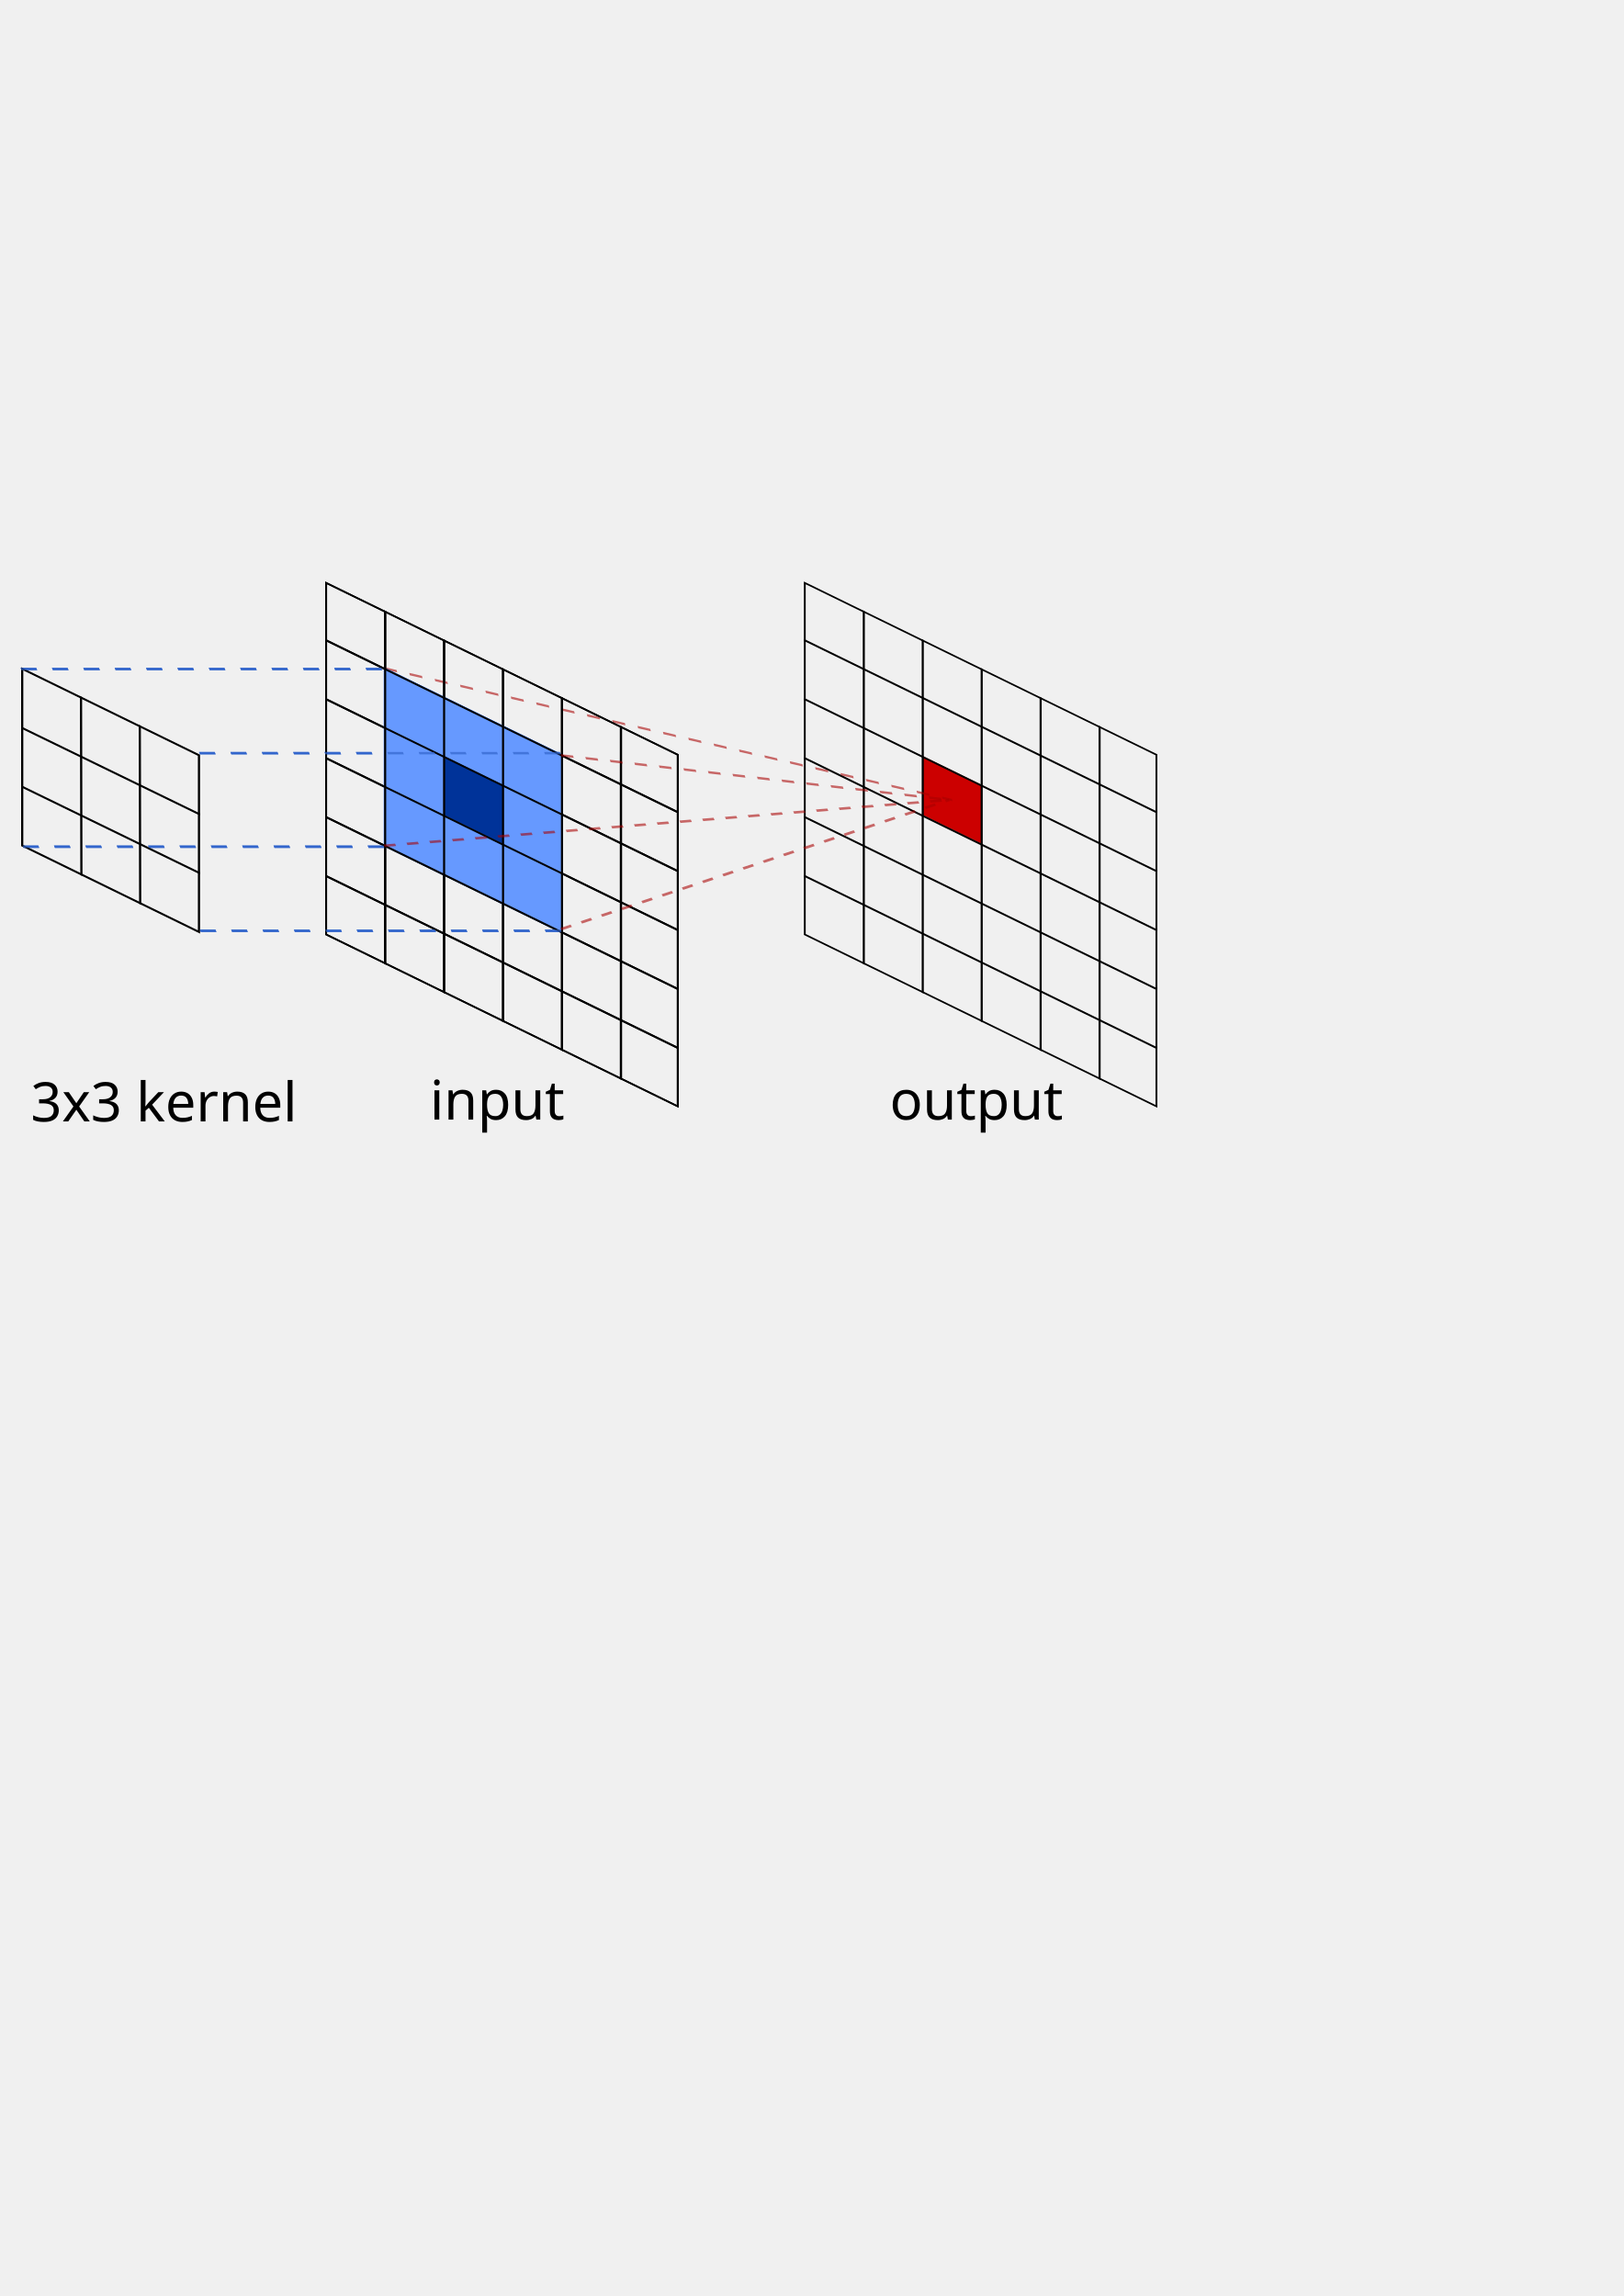
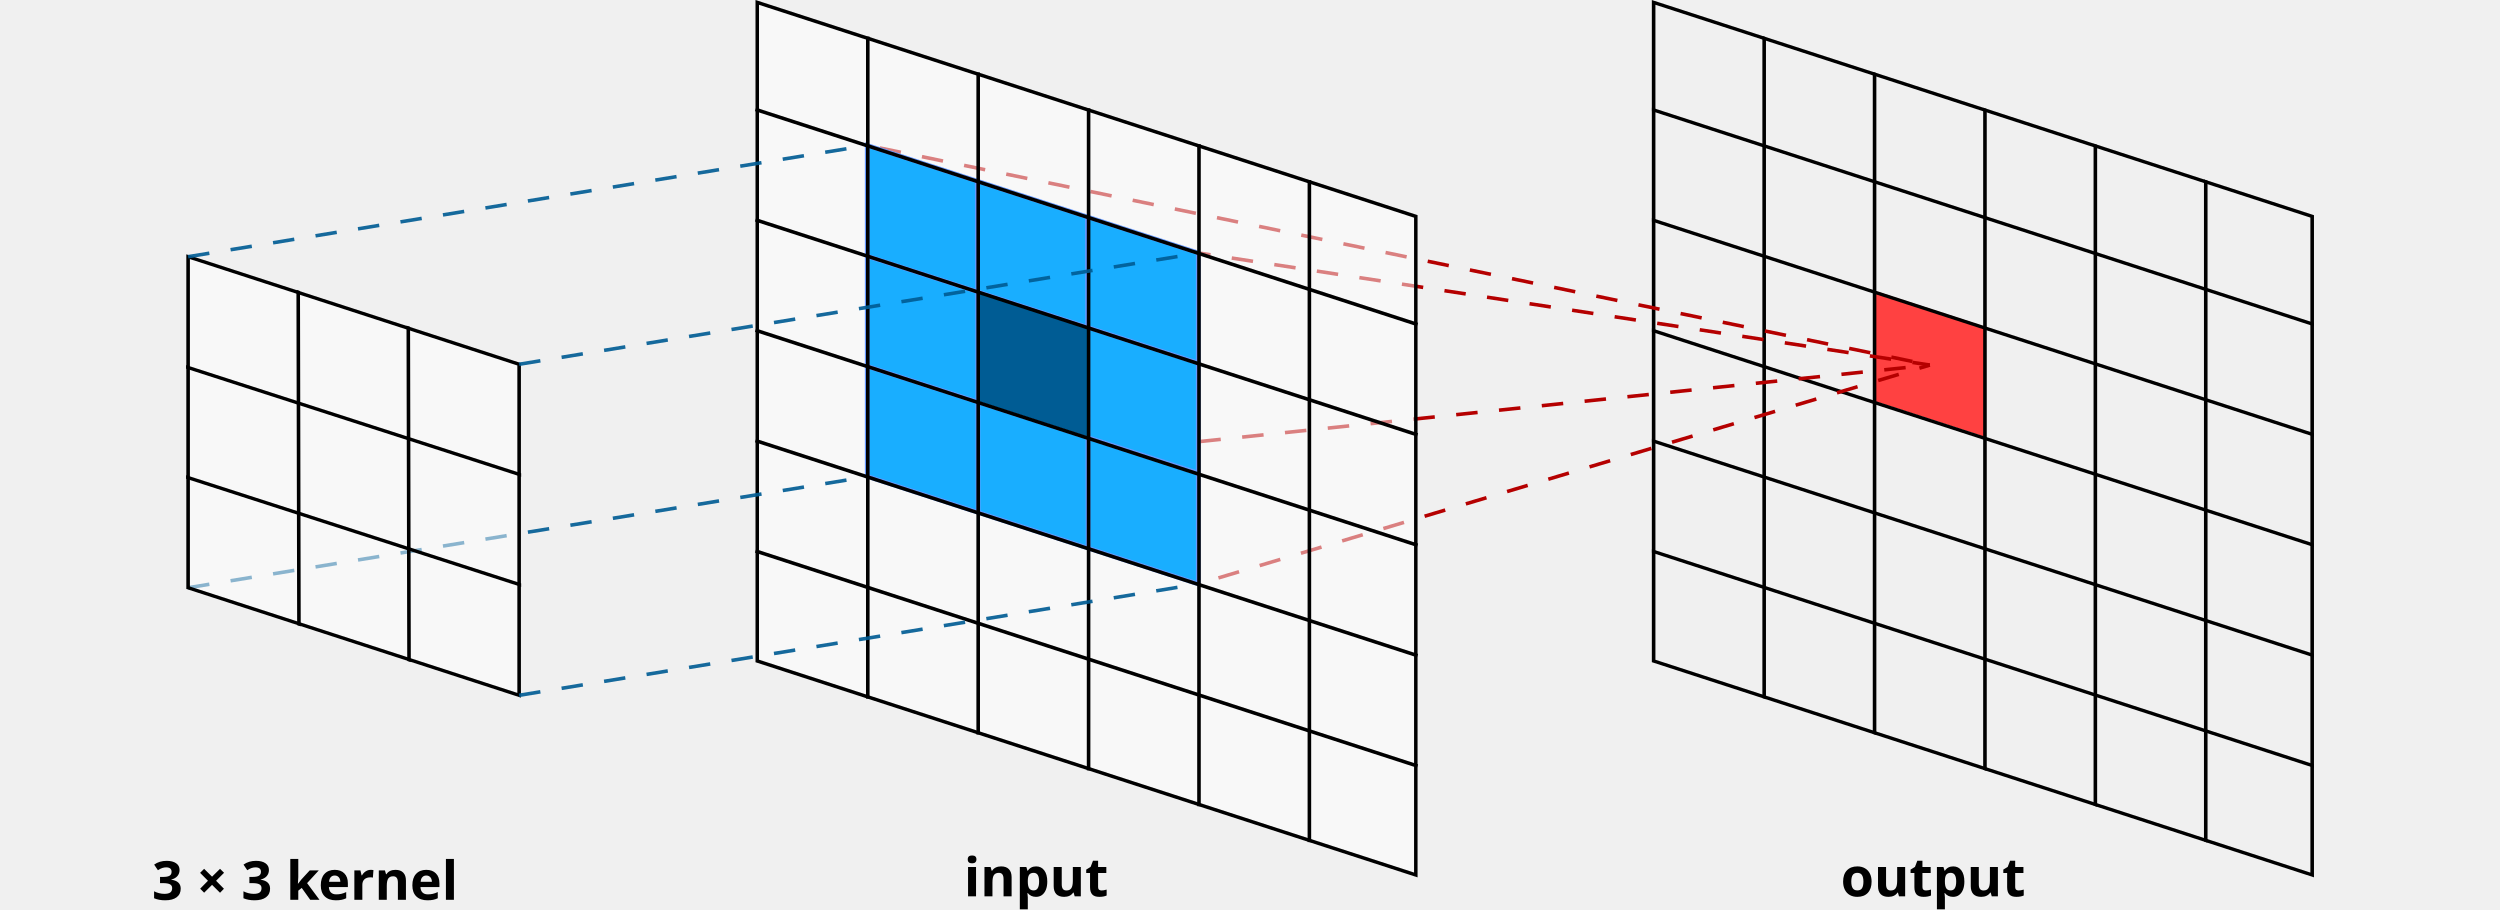
- <svg xmlns="http://www.w3.org/2000/svg" width="210mm" height="297mm" viewBox="0 0 744.094 1052.362" id="svg4321" version="1.1">
+ <svg xmlns="http://www.w3.org/2000/svg" width="418.256pt" height="152.121pt" viewBox="0 0 522.819 190.151" id="svg4321" version="1.1">
  <defs id="defs4323">
    </defs>
-   <g id="layer1">
-     <g id="g5057" transform="matrix(1,0.48888,0,1,0,-239.2477)">
-       <path id="path5021" d="m 503.911,325.687 0,162" style="fill:none;fill-rule:evenodd;stroke:#000000;stroke-width:0.955px;stroke-linecap:butt;stroke-linejoin:miter;stroke-opacity:1" />
-       <rect style="opacity:1;fill:#cc0000;fill-opacity:1;stroke:none;stroke-width:1.041;stroke-miterlimit:4;stroke-dasharray:none;stroke-dashoffset:0;stroke-opacity:1" id="rect5035" width="26.959" height="26.959" x="422.913" y="379.133" ry="0" />
-       <rect style="opacity:1;fill:none;fill-opacity:1;stroke:#000000;stroke-width:0.849;stroke-miterlimit:4;stroke-dasharray:none;stroke-dashoffset:0;stroke-opacity:1" id="rect5037" width="161.151" height="161.151" x="368.803" y="326.111" />
-       <path style="fill:none;fill-rule:evenodd;stroke:#000000;stroke-width:0.955px;stroke-linecap:butt;stroke-linejoin:miter;stroke-opacity:1" d="m 476.896,325.687 0,162" id="path5039" />
-       <path id="path5041" d="m 449.882,325.687 0,162" style="fill:none;fill-rule:evenodd;stroke:#000000;stroke-width:0.955px;stroke-linecap:butt;stroke-linejoin:miter;stroke-opacity:1" />
-       <path style="fill:none;fill-rule:evenodd;stroke:#000000;stroke-width:0.955px;stroke-linecap:butt;stroke-linejoin:miter;stroke-opacity:1" d="m 422.867,325.687 0,162" id="path5043" />
-       <path id="path5045" d="m 395.852,325.687 0,162" style="fill:none;fill-rule:evenodd;stroke:#000000;stroke-width:0.955px;stroke-linecap:butt;stroke-linejoin:miter;stroke-opacity:1" />
-       <path style="fill:none;fill-rule:evenodd;stroke:#000000;stroke-width:0.955px;stroke-linecap:butt;stroke-linejoin:miter;stroke-opacity:1" d="m 530.379,460.477 -162,0" id="path5047" />
-       <path id="path5049" d="m 530.379,433.467 -162,0" style="fill:none;fill-rule:evenodd;stroke:#000000;stroke-width:0.955px;stroke-linecap:butt;stroke-linejoin:miter;stroke-opacity:1" />
-       <path style="fill:none;fill-rule:evenodd;stroke:#000000;stroke-width:0.955px;stroke-linecap:butt;stroke-linejoin:miter;stroke-opacity:1" d="m 530.379,406.456 -162,0" id="path5051" />
-       <path id="path5053" d="m 530.379,379.445 -162,0" style="fill:none;fill-rule:evenodd;stroke:#000000;stroke-width:0.955px;stroke-linecap:butt;stroke-linejoin:miter;stroke-opacity:1" />
-       <path style="fill:none;fill-rule:evenodd;stroke:#000000;stroke-width:0.955px;stroke-linecap:butt;stroke-linejoin:miter;stroke-opacity:1" d="m 530.379,352.434 -162,0" id="path5055" />
-     </g>
-     <g id="g5071" transform="matrix(1,0.48888,0,1,40.65138,-112.1389)">
-       <path style="fill:none;fill-rule:evenodd;stroke:#000000;stroke-width:0.955px;stroke-linecap:butt;stroke-linejoin:miter;stroke-opacity:1" d="m 243.911,325.687 0,162" id="path4891" />
-       <g style="fill:#6699ff" id="g4998">
-         <rect style="opacity:1;fill:#6699ff;fill-opacity:1;stroke:#6699ff;stroke-width:0.996;stroke-miterlimit:4;stroke-dasharray:none;stroke-dashoffset:0;stroke-opacity:1" id="rect4980" width="81.004" height="81.004" x="135.716" y="352.346" />
-         <path style="fill:#6699ff;fill-rule:evenodd;stroke:#6699ff;stroke-width:1.007px;stroke-linecap:butt;stroke-linejoin:miter;stroke-opacity:1" d="m 162.659,351.849 0.179,81.998" id="path4982" />
-         <path id="path4984" d="m 189.597,351.849 0.179,81.998" style="fill:#6699ff;fill-rule:evenodd;stroke:#6699ff;stroke-width:1.007px;stroke-linecap:butt;stroke-linejoin:miter;stroke-opacity:1" />
-         <path id="path4992" d="m 217.216,379.289 -81.998,0.179" style="fill:#6699ff;fill-rule:evenodd;stroke:#6699ff;stroke-width:1.007px;stroke-linecap:butt;stroke-linejoin:miter;stroke-opacity:1" />
-         <path style="fill:#6699ff;fill-rule:evenodd;stroke:#6699ff;stroke-width:1.007px;stroke-linecap:butt;stroke-linejoin:miter;stroke-opacity:1" d="m 217.216,406.228 -81.998,0.179" id="path4994" />
+   <g id="layer1" transform="translate(-8.8040906e-6,-302.4635)">
+     <g id="g5071" transform="matrix(0.7896422,0.3860349,0,0.7896313,87.08962,-4.949189)" style="stroke-width:1.266" />
+     <g id="g4627" transform="matrix(0.8546068,0,0,0.8546237,30.63822,57.74796)" style="stroke-width:1.17">
+       <g transform="matrix(1,0.3249338,0,1,0,-159.0158)" id="g5057" style="stroke-width:1.17">
+         <path style="fill:none;fill-rule:evenodd;stroke:#000000;stroke-width:0.878;stroke-linecap:butt;stroke-linejoin:miter;stroke-miterlimit:4;stroke-dasharray:none;stroke-opacity:1" d="m 503.911,325.687 v 162" id="path5021" />
+         <rect ry="0" y="379.133" x="422.913" height="26.959" width="26.959" id="rect5035" style="opacity:1;fill:#ff4141;fill-opacity:1;stroke:none;stroke-width:1.218;stroke-miterlimit:4;stroke-dasharray:none;stroke-dashoffset:0;stroke-opacity:1" />
+         <rect y="326.111" x="368.803" height="161.151" width="161.151" id="rect5037" style="opacity:1;fill:none;fill-opacity:1;stroke:#000000;stroke-width:0.878;stroke-miterlimit:4;stroke-dasharray:none;stroke-dashoffset:0;stroke-opacity:1" />
+         <path id="path5039" d="m 476.896,325.687 v 162" style="fill:none;fill-rule:evenodd;stroke:#000000;stroke-width:0.878;stroke-linecap:butt;stroke-linejoin:miter;stroke-miterlimit:4;stroke-dasharray:none;stroke-opacity:1" />
+         <path style="fill:none;fill-rule:evenodd;stroke:#000000;stroke-width:0.878;stroke-linecap:butt;stroke-linejoin:miter;stroke-miterlimit:4;stroke-dasharray:none;stroke-opacity:1" d="m 449.882,325.687 v 162" id="path5041" />
+         <path id="path5043" d="m 422.867,325.687 v 162" style="fill:none;fill-rule:evenodd;stroke:#000000;stroke-width:0.878;stroke-linecap:butt;stroke-linejoin:miter;stroke-miterlimit:4;stroke-dasharray:none;stroke-opacity:1" />
+         <path style="fill:none;fill-rule:evenodd;stroke:#000000;stroke-width:0.878;stroke-linecap:butt;stroke-linejoin:miter;stroke-miterlimit:4;stroke-dasharray:none;stroke-opacity:1" d="m 395.852,325.687 v 162" id="path5045" />
+         <path id="path5047" d="m 530.379,460.477 h -162" style="fill:none;fill-rule:evenodd;stroke:#000000;stroke-width:0.878;stroke-linecap:butt;stroke-linejoin:miter;stroke-miterlimit:4;stroke-dasharray:none;stroke-opacity:1" />
+         <path style="fill:none;fill-rule:evenodd;stroke:#000000;stroke-width:0.878;stroke-linecap:butt;stroke-linejoin:miter;stroke-miterlimit:4;stroke-dasharray:none;stroke-opacity:1" d="m 530.379,433.467 h -162" id="path5049" />
+         <path id="path5051" d="m 530.379,406.456 h -162" style="fill:none;fill-rule:evenodd;stroke:#000000;stroke-width:0.878;stroke-linecap:butt;stroke-linejoin:miter;stroke-miterlimit:4;stroke-dasharray:none;stroke-opacity:1" />
+         <path style="fill:none;fill-rule:evenodd;stroke:#000000;stroke-width:0.878;stroke-linecap:butt;stroke-linejoin:miter;stroke-miterlimit:4;stroke-dasharray:none;stroke-opacity:1" d="m 530.379,379.445 h -162" id="path5053" />
+         <path id="path5055" d="m 530.379,352.434 h -162" style="fill:none;fill-rule:evenodd;stroke:#000000;stroke-width:0.878;stroke-linecap:butt;stroke-linejoin:miter;stroke-miterlimit:4;stroke-dasharray:none;stroke-opacity:1" />
      </g>
-       <rect ry="0" y="379.133" x="162.913" height="26.959" width="26.959" id="rect5019" style="opacity:1;fill:#003399;fill-opacity:1;stroke:none;stroke-width:1.041;stroke-miterlimit:4;stroke-dasharray:none;stroke-dashoffset:0;stroke-opacity:1" />
-       <rect y="326.111" x="108.803" height="161.151" width="161.151" id="rect4911" style="opacity:1;fill:none;fill-opacity:1;stroke:#000000;stroke-width:0.849;stroke-miterlimit:4;stroke-dasharray:none;stroke-dashoffset:0;stroke-opacity:1" />
-       <path id="path4913" d="m 216.896,325.687 0,162" style="fill:none;fill-rule:evenodd;stroke:#000000;stroke-width:0.955px;stroke-linecap:butt;stroke-linejoin:miter;stroke-opacity:1" />
-       <path style="fill:none;fill-rule:evenodd;stroke:#000000;stroke-width:0.955px;stroke-linecap:butt;stroke-linejoin:miter;stroke-opacity:1" d="m 189.882,325.687 0,162" id="path4915" />
-       <path id="path4917" d="m 162.867,325.687 0,162" style="fill:none;fill-rule:evenodd;stroke:#000000;stroke-width:0.955px;stroke-linecap:butt;stroke-linejoin:miter;stroke-opacity:1" />
-       <path style="fill:none;fill-rule:evenodd;stroke:#000000;stroke-width:0.955px;stroke-linecap:butt;stroke-linejoin:miter;stroke-opacity:1" d="m 135.852,325.687 0,162" id="path4919" />
-       <path id="path4927" d="m 270.379,460.477 -162,0" style="fill:none;fill-rule:evenodd;stroke:#000000;stroke-width:0.955px;stroke-linecap:butt;stroke-linejoin:miter;stroke-opacity:1" />
-       <path style="fill:none;fill-rule:evenodd;stroke:#000000;stroke-width:0.955px;stroke-linecap:butt;stroke-linejoin:miter;stroke-opacity:1" d="m 270.379,433.467 -162,0" id="path4931" />
-       <path style="fill:none;fill-rule:evenodd;stroke:#a80000;stroke-width:1;stroke-linecap:butt;stroke-linejoin:miter;stroke-opacity:0.573;stroke-miterlimit:4;stroke-dasharray:6, 6;stroke-dashoffset:0" d="M 135.42,352.225 395.741,285.377" id="path5109" />
-       <path id="path4933" d="m 270.379,406.456 -162,0" style="fill:none;fill-rule:evenodd;stroke:#000000;stroke-width:0.955px;stroke-linecap:butt;stroke-linejoin:miter;stroke-opacity:1" />
-       <path style="fill:none;fill-rule:evenodd;stroke:#000000;stroke-width:0.955px;stroke-linecap:butt;stroke-linejoin:miter;stroke-opacity:1" d="m 270.379,379.445 -162,0" id="path4935" />
-       <path id="path4937" d="m 270.379,352.434 -162,0" style="fill:none;fill-rule:evenodd;stroke:#000000;stroke-width:0.955px;stroke-linecap:butt;stroke-linejoin:miter;stroke-opacity:1" />
-       <path style="fill:#000000;fill-rule:evenodd;stroke:#3366cc;stroke-width:1;stroke-linecap:butt;stroke-linejoin:miter;stroke-opacity:1;stroke-miterlimit:4;stroke-dasharray:8, 8;stroke-dashoffset:0" d="M -31.009,433.946 135.777,352.408" id="path5101" />
-       <path id="path5103" d="M 50.777,432.534 217.563,350.996" style="fill:#000000;fill-rule:evenodd;stroke:#3366cc;stroke-width:1;stroke-linecap:butt;stroke-linejoin:miter;stroke-miterlimit:4;stroke-dasharray:8, 8;stroke-dashoffset:0;stroke-opacity:1" />
-       <path style="fill:#000000;fill-rule:evenodd;stroke:#3366cc;stroke-width:1;stroke-linecap:butt;stroke-linejoin:miter;stroke-miterlimit:4;stroke-dasharray:8, 8;stroke-dashoffset:0;stroke-opacity:1" d="M 51.134,513.788 217.92,432.25" id="path5105" />
-       <path id="path5107" d="M -30.08,514.921 136.706,433.383" style="fill:#000000;fill-rule:evenodd;stroke:#3366cc;stroke-width:1;stroke-linecap:butt;stroke-linejoin:miter;stroke-miterlimit:4;stroke-dasharray:8, 8;stroke-dashoffset:0;stroke-opacity:1" />
-     </g>
-     <g id="g5091" transform="matrix(1,0.48888,0,1,0,-50.76696)">
-       <g transform="translate(-125.5357,0)" id="g5005" style="fill:none;stroke:#000000">
-         <rect y="352.346" x="135.716" height="81.004" width="81.004" id="rect5007" style="opacity:1;fill:none;fill-opacity:1;stroke:#000000;stroke-width:0.996;stroke-miterlimit:4;stroke-dasharray:none;stroke-dashoffset:0;stroke-opacity:1" />
-         <path id="path5009" d="m 162.659,351.849 0.179,81.998" style="fill:none;fill-rule:evenodd;stroke:#000000;stroke-width:1.007px;stroke-linecap:butt;stroke-linejoin:miter;stroke-opacity:1" />
-         <path style="fill:none;fill-rule:evenodd;stroke:#000000;stroke-width:1.007px;stroke-linecap:butt;stroke-linejoin:miter;stroke-opacity:1" d="m 189.597,351.849 0.179,81.998" id="path5011" />
-         <path style="fill:none;fill-rule:evenodd;stroke:#000000;stroke-width:1.007px;stroke-linecap:butt;stroke-linejoin:miter;stroke-opacity:1" d="m 217.216,379.289 -81.998,0.179" id="path5013" />
-         <path id="path5015" d="m 217.216,406.228 -81.998,0.179" style="fill:none;fill-rule:evenodd;stroke:#000000;stroke-width:1.007px;stroke-linecap:butt;stroke-linejoin:miter;stroke-opacity:1" />
+       <path style="fill:none;fill-rule:evenodd;stroke:#b50000;stroke-width:0.878;stroke-linecap:butt;stroke-linejoin:miter;stroke-miterlimit:4;stroke-dasharray:5.266, 5.266;stroke-dashoffset:2.241;stroke-opacity:1" d="M 257.371,348.232 436.384,375.675" id="path5159" />
+       <path id="path5161" d="m 257.371,429.236 179.013,-53.561" style="fill:none;fill-rule:evenodd;stroke:#b50000;stroke-width:0.878;stroke-linecap:butt;stroke-linejoin:miter;stroke-miterlimit:4;stroke-dasharray:5.266, 5.266;stroke-dashoffset:5.378;stroke-opacity:1" />
+       <path style="fill:none;fill-rule:evenodd;stroke:#b50000;stroke-width:0.878;stroke-linecap:butt;stroke-linejoin:miter;stroke-miterlimit:4;stroke-dasharray:5.266, 5.266;stroke-dashoffset:2.54;stroke-opacity:1" d="M 176.367,402.915 436.383,375.675" id="path5163" />
+       <path style="fill:none;fill-rule:evenodd;stroke:#b50000;stroke-width:0.878;stroke-linecap:butt;stroke-linejoin:miter;stroke-miterlimit:4;stroke-dasharray:5.266, 5.266;stroke-dashoffset:7.395;stroke-opacity:1" d="M 176.367,321.912 436.384,375.675" id="path5109" />
+       <rect style="opacity:1;fill:#ffffff;fill-opacity:0.502;stroke:#000000;stroke-width:0.9;stroke-miterlimit:4;stroke-dasharray:none;stroke-dashoffset:0;stroke-opacity:1" id="rect5129" width="169.445" height="161.151" x="157.147" y="238.369" transform="matrix(0.9510526,0.3090292,0,1,0,0)" />
+       <path style="fill:#3366cc;fill-opacity:0.706;fill-rule:evenodd;stroke:#005c94;stroke-width:0.878;stroke-linecap:butt;stroke-linejoin:miter;stroke-miterlimit:4;stroke-dasharray:5.266, 5.266;stroke-dashoffset:0;stroke-opacity:0.913" d="M 10.18,430.161 176.076,403.041" id="path5157" />
+       <g transform="matrix(1,0.3249338,0,1,0,-6.496484)" id="g5091" style="stroke-width:1.17">
+         <g style="fill:none;stroke:#000000;stroke-width:1.17" id="g5005" transform="translate(-125.5357)">
+           <rect style="opacity:1;fill:#ffffff;fill-opacity:0.502;stroke:#000000;stroke-width:0.878;stroke-miterlimit:4;stroke-dasharray:none;stroke-dashoffset:0;stroke-opacity:1" id="rect5007" width="81.004" height="81.004" x="135.716" y="352.346" />
+           <path style="fill:none;fill-rule:evenodd;stroke:#000000;stroke-width:0.878;stroke-linecap:butt;stroke-linejoin:miter;stroke-miterlimit:4;stroke-dasharray:none;stroke-opacity:1" d="m 162.659,351.849 0.179,81.998" id="path5009" />
+           <path id="path5011" d="m 189.597,351.849 0.179,81.998" style="fill:none;fill-rule:evenodd;stroke:#000000;stroke-width:0.878;stroke-linecap:butt;stroke-linejoin:miter;stroke-miterlimit:4;stroke-dasharray:none;stroke-opacity:1" />
+           <path id="path5013" d="m 217.216,379.289 -81.998,0.179" style="fill:none;fill-rule:evenodd;stroke:#000000;stroke-width:0.878;stroke-linecap:butt;stroke-linejoin:miter;stroke-miterlimit:4;stroke-dasharray:none;stroke-opacity:1" />
+           <path style="fill:none;fill-rule:evenodd;stroke:#000000;stroke-width:0.878;stroke-linecap:butt;stroke-linejoin:miter;stroke-miterlimit:4;stroke-dasharray:none;stroke-opacity:1" d="m 217.216,406.228 -81.998,0.179" id="path5015" />
+         </g>
      </g>
-     </g>
-     <g transform="matrix(1,0.48888,0,1,40.65138,-112.1389)" id="g5111">
-       <path id="path5113" d="m 243.911,325.687 0,162" style="fill:none;fill-rule:evenodd;stroke:#000000;stroke-width:0.955px;stroke-linecap:butt;stroke-linejoin:miter;stroke-opacity:1" />
-       <g id="g5115" style="fill:#6699ff">
-         <rect y="352.346" x="135.716" height="81.004" width="81.004" id="rect5117" style="opacity:1;fill:#6699ff;fill-opacity:1;stroke:#6699ff;stroke-width:0.996;stroke-miterlimit:4;stroke-dasharray:none;stroke-dashoffset:0;stroke-opacity:1" />
-         <path id="path5119" d="m 162.659,351.849 0.179,81.998" style="fill:#6699ff;fill-rule:evenodd;stroke:#6699ff;stroke-width:1.007px;stroke-linecap:butt;stroke-linejoin:miter;stroke-opacity:1" />
-         <path style="fill:#6699ff;fill-rule:evenodd;stroke:#6699ff;stroke-width:1.007px;stroke-linecap:butt;stroke-linejoin:miter;stroke-opacity:1" d="m 189.597,351.849 0.179,81.998" id="path5121" />
-         <path style="fill:#6699ff;fill-rule:evenodd;stroke:#6699ff;stroke-width:1.007px;stroke-linecap:butt;stroke-linejoin:miter;stroke-opacity:1" d="m 217.216,379.289 -81.998,0.179" id="path5123" />
-         <path id="path5125" d="m 217.216,406.228 -81.998,0.179" style="fill:#6699ff;fill-rule:evenodd;stroke:#6699ff;stroke-width:1.007px;stroke-linecap:butt;stroke-linejoin:miter;stroke-opacity:1" />
+       <path id="path5113" d="m 284.563,330.409 v 162" style="fill:none;fill-rule:evenodd;stroke:#000000;stroke-width:0.878;stroke-linecap:butt;stroke-linejoin:miter;stroke-miterlimit:4;stroke-dasharray:none;stroke-opacity:1" />
+       <g id="g5115" style="fill:#6699ff;stroke-width:1.17" transform="matrix(1,0.3249338,0,1,40.65138,-74.53302)">
+         <rect y="352.346" x="135.716" height="81.004" width="81.004" id="rect5117" style="opacity:1;fill:#19aeff;fill-opacity:1;stroke:#6699ff;stroke-width:1.166;stroke-miterlimit:4;stroke-dasharray:none;stroke-dashoffset:0;stroke-opacity:1" />
+         <path id="path5119" d="m 162.659,351.849 0.179,81.998" style="fill:#6699ff;fill-rule:evenodd;stroke:#6699ff;stroke-width:1.178px;stroke-linecap:butt;stroke-linejoin:miter;stroke-opacity:1" />
+         <path style="fill:#6699ff;fill-rule:evenodd;stroke:#6699ff;stroke-width:1.178px;stroke-linecap:butt;stroke-linejoin:miter;stroke-opacity:1" d="m 189.597,351.849 0.179,81.998" id="path5121" />
+         <path style="fill:#6699ff;fill-rule:evenodd;stroke:#6699ff;stroke-width:1.178px;stroke-linecap:butt;stroke-linejoin:miter;stroke-opacity:1" d="m 217.216,379.289 -81.998,0.179" id="path5123" />
+         <path id="path5125" d="m 217.216,406.228 -81.998,0.179" style="fill:#6699ff;fill-rule:evenodd;stroke:#6699ff;stroke-width:1.178px;stroke-linecap:butt;stroke-linejoin:miter;stroke-opacity:1" />
      </g>
-       <rect style="opacity:1;fill:#003399;fill-opacity:1;stroke:none;stroke-width:1.041;stroke-miterlimit:4;stroke-dasharray:none;stroke-dashoffset:0;stroke-opacity:1" id="rect5127" width="26.959" height="26.959" x="162.913" y="379.133" ry="0" />
-       <rect style="opacity:1;fill:none;fill-opacity:1;stroke:#000000;stroke-width:0.849;stroke-miterlimit:4;stroke-dasharray:none;stroke-dashoffset:0;stroke-opacity:1" id="rect5129" width="161.151" height="161.151" x="108.803" y="326.111" />
-       <path style="fill:none;fill-rule:evenodd;stroke:#000000;stroke-width:0.955px;stroke-linecap:butt;stroke-linejoin:miter;stroke-opacity:1" d="m 216.896,325.687 0,162" id="path5131" />
-       <path id="path5133" d="m 189.882,325.687 0,162" style="fill:none;fill-rule:evenodd;stroke:#000000;stroke-width:0.955px;stroke-linecap:butt;stroke-linejoin:miter;stroke-opacity:1" />
-       <path style="fill:none;fill-rule:evenodd;stroke:#000000;stroke-width:0.955px;stroke-linecap:butt;stroke-linejoin:miter;stroke-opacity:1" d="m 162.867,325.687 0,162" id="path5135" />
-       <path id="path5137" d="m 135.852,325.687 0,162" style="fill:none;fill-rule:evenodd;stroke:#000000;stroke-width:0.955px;stroke-linecap:butt;stroke-linejoin:miter;stroke-opacity:1" />
-       <path style="fill:none;fill-rule:evenodd;stroke:#000000;stroke-width:0.955px;stroke-linecap:butt;stroke-linejoin:miter;stroke-opacity:1" d="m 270.379,460.477 -162,0" id="path5139" />
-       <path id="path5141" d="m 270.379,433.467 -162,0" style="fill:none;fill-rule:evenodd;stroke:#000000;stroke-width:0.955px;stroke-linecap:butt;stroke-linejoin:miter;stroke-opacity:1" />
-       <path style="fill:none;fill-rule:evenodd;stroke:#000000;stroke-width:0.955px;stroke-linecap:butt;stroke-linejoin:miter;stroke-opacity:1" d="m 270.379,406.456 -162,0" id="path5145" />
-       <path id="path5147" d="m 270.379,379.445 -162,0" style="fill:none;fill-rule:evenodd;stroke:#000000;stroke-width:0.955px;stroke-linecap:butt;stroke-linejoin:miter;stroke-opacity:1" />
-       <path style="fill:none;fill-rule:evenodd;stroke:#000000;stroke-width:0.955px;stroke-linecap:butt;stroke-linejoin:miter;stroke-opacity:1" d="m 270.379,352.434 -162,0" id="path5149" />
-       <path id="path5151" d="M -31.009,433.946 135.777,352.408" style="fill:#000000;fill-rule:evenodd;stroke:#3366cc;stroke-width:1;stroke-linecap:butt;stroke-linejoin:miter;stroke-opacity:0.707;stroke-miterlimit:4;stroke-dasharray:8, 8;stroke-dashoffset:0" />
-       <path style="fill:#000000;fill-rule:evenodd;stroke:#3366cc;stroke-width:1;stroke-linecap:butt;stroke-linejoin:miter;stroke-miterlimit:4;stroke-dasharray:8, 8;stroke-dashoffset:0;stroke-opacity:0.707" d="M 50.777,432.534 217.563,350.996" id="path5153" />
-       <path id="path5155" d="M 51.134,513.788 217.92,432.25" style="fill:#000000;fill-rule:evenodd;stroke:#3366cc;stroke-width:1;stroke-linecap:butt;stroke-linejoin:miter;stroke-miterlimit:4;stroke-dasharray:8, 8;stroke-dashoffset:0;stroke-opacity:0.707" />
-       <path style="fill:#000000;fill-rule:evenodd;stroke:#3366cc;stroke-width:1;stroke-linecap:butt;stroke-linejoin:miter;stroke-miterlimit:4;stroke-dasharray:8, 8;stroke-dashoffset:0;stroke-opacity:0.707" d="M -30.08,514.921 136.706,433.383" id="path5157" />
-       <path style="fill:none;fill-rule:evenodd;stroke:#a80000;stroke-width:1;stroke-linecap:butt;stroke-linejoin:miter;stroke-miterlimit:4;stroke-dasharray:6, 6;stroke-dashoffset:0;stroke-opacity:0.572" d="M 216.496,352.507 394.317,285.991" id="path5159" />
-       <path id="path5161" d="M 216.496,432.15 394.317,285.991" style="fill:none;fill-rule:evenodd;stroke:#a80000;stroke-width:1;stroke-linecap:butt;stroke-linejoin:miter;stroke-miterlimit:4;stroke-dasharray:6, 6;stroke-dashoffset:0;stroke-opacity:0.572" />
-       <path style="fill:none;fill-rule:evenodd;stroke:#a80000;stroke-width:1;stroke-linecap:butt;stroke-linejoin:miter;stroke-miterlimit:4;stroke-dasharray:6, 6;stroke-dashoffset:0;stroke-opacity:0.572" d="M 135.424,433.57 394.317,285.991" id="path5163" />
-       <text xml:space="preserve" style="font-style:normal;font-weight:normal;font-size:25px;line-height:125%;font-family:sans-serif;letter-spacing:0px;word-spacing:0px;fill:#000000;fill-opacity:1;stroke:none;stroke-width:1px;stroke-linecap:butt;stroke-linejoin:miter;stroke-opacity:1" x="156.329" y="625.286" id="text5165" transform="matrix(1,-0.48888,0,1,0,0)">
-         <tspan id="tspan5167" x="156.329" y="625.286">input</tspan>
+       <rect style="opacity:1;fill:#005c94;fill-opacity:1;stroke:none;stroke-width:1.249;stroke-miterlimit:4;stroke-dasharray:none;stroke-dashoffset:0;stroke-opacity:1" id="rect5127" width="28.346" height="26.959" x="214.042" y="291.391" ry="0" transform="matrix(0.9510526,0.3090292,0,1,0,0)" />
+       <path style="fill:none;fill-rule:evenodd;stroke:#000000;stroke-width:0.878;stroke-linecap:butt;stroke-linejoin:miter;stroke-miterlimit:4;stroke-dasharray:none;stroke-opacity:1" d="m 257.548,321.631 v 162" id="path5131" />
+       <path id="path5133" d="m 230.533,312.853 v 162" style="fill:none;fill-rule:evenodd;stroke:#000000;stroke-width:0.878;stroke-linecap:butt;stroke-linejoin:miter;stroke-miterlimit:4;stroke-dasharray:none;stroke-opacity:1" />
+       <path style="fill:none;fill-rule:evenodd;stroke:#000000;stroke-width:0.878;stroke-linecap:butt;stroke-linejoin:miter;stroke-miterlimit:4;stroke-dasharray:none;stroke-opacity:1" d="m 203.518,304.075 v 162" id="path5135" />
+       <path id="path5137" d="m 176.503,295.297 v 162" style="fill:none;fill-rule:evenodd;stroke:#000000;stroke-width:0.878;stroke-linecap:butt;stroke-linejoin:miter;stroke-miterlimit:4;stroke-dasharray:none;stroke-opacity:1" />
+       <path style="fill:none;fill-rule:evenodd;stroke:#000000;stroke-width:0.878;stroke-linecap:butt;stroke-linejoin:miter;stroke-miterlimit:4;stroke-dasharray:none;stroke-opacity:1" d="m 311.03,473.8 -162,-52.639" id="path5139" />
+       <path id="path5141" d="m 311.03,446.789 -162,-52.639" style="fill:none;fill-rule:evenodd;stroke:#000000;stroke-width:0.878;stroke-linecap:butt;stroke-linejoin:miter;stroke-miterlimit:4;stroke-dasharray:none;stroke-opacity:1" />
+       <path style="fill:none;fill-rule:evenodd;stroke:#000000;stroke-width:0.878;stroke-linecap:butt;stroke-linejoin:miter;stroke-miterlimit:4;stroke-dasharray:none;stroke-opacity:1" d="m 311.03,419.778 -162,-52.639" id="path5145" />
+       <path id="path5147" d="m 311.03,392.767 -162,-52.639" style="fill:none;fill-rule:evenodd;stroke:#000000;stroke-width:0.878;stroke-linecap:butt;stroke-linejoin:miter;stroke-miterlimit:4;stroke-dasharray:none;stroke-opacity:1" />
+       <path style="fill:none;fill-rule:evenodd;stroke:#000000;stroke-width:0.878;stroke-linecap:butt;stroke-linejoin:miter;stroke-miterlimit:4;stroke-dasharray:none;stroke-opacity:1" d="m 311.03,365.756 -162,-52.639" id="path5149" />
+       <path id="path5151" d="M 10.18,349.157 176.367,321.912" style="fill:#000000;fill-rule:evenodd;stroke:#005c94;stroke-width:0.878;stroke-linecap:butt;stroke-linejoin:miter;stroke-miterlimit:4;stroke-dasharray:5.266, 5.266;stroke-dashoffset:0;stroke-opacity:0.913" />
+       <path style="fill:#000000;fill-rule:evenodd;stroke:#005c94;stroke-width:0.878;stroke-linecap:butt;stroke-linejoin:miter;stroke-miterlimit:4;stroke-dasharray:5.266, 5.266;stroke-dashoffset:0;stroke-opacity:0.913" d="M 91.184,375.478 257.147,348.321" id="path5153" />
+       <path id="path5155" d="M 91.184,456.482 257.371,429.236" style="fill:#000000;fill-rule:evenodd;stroke:#005c94;stroke-width:0.878;stroke-linecap:butt;stroke-linejoin:miter;stroke-miterlimit:4;stroke-dasharray:5.266, 5.266;stroke-dashoffset:0;stroke-opacity:0.913" />
+       <text xml:space="preserve" style="font-style:normal;font-variant:normal;font-weight:bold;font-stretch:normal;font-size:13.164px;line-height:0%;font-family:'Open Sans';-inkscape-font-specification:'Open Sans Bold';text-align:center;letter-spacing:0px;word-spacing:0px;text-anchor:middle;fill:#000000;fill-opacity:1;stroke:none;stroke-width:1.17px;stroke-linecap:butt;stroke-linejoin:miter;stroke-opacity:1" x="229.66" y="505.678" id="text5165">
+         <tspan id="tspan5167" x="229.66" y="505.678" style="font-style:normal;font-variant:normal;font-weight:bold;font-stretch:normal;font-size:13.164px;line-height:1.25;font-family:'Open Sans';-inkscape-font-specification:'Open Sans Bold';text-align:center;text-anchor:middle;stroke-width:1.17px">input</tspan>
      </text>
-       <text transform="matrix(1,-0.48888,0,1,0,0)" id="text5169" y="625.286" x="367.083" style="font-style:normal;font-weight:normal;font-size:25px;line-height:125%;font-family:sans-serif;letter-spacing:0px;word-spacing:0px;fill:#000000;fill-opacity:1;stroke:none;stroke-width:1px;stroke-linecap:butt;stroke-linejoin:miter;stroke-opacity:1" xml:space="preserve">
-         <tspan y="625.286" x="367.083" id="tspan5171">output</tspan>
+       <text id="text5169" y="505.678" x="449.152" style="font-style:normal;font-variant:normal;font-weight:bold;font-stretch:normal;font-size:13.164px;line-height:0%;font-family:'Open Sans';-inkscape-font-specification:'Open Sans Bold';text-align:center;letter-spacing:0px;word-spacing:0px;text-anchor:middle;fill:#000000;fill-opacity:1;stroke:none;stroke-width:1.17px;stroke-linecap:butt;stroke-linejoin:miter;stroke-opacity:1" xml:space="preserve">
+         <tspan y="505.678" x="449.152" id="tspan5171" style="font-style:normal;font-variant:normal;font-weight:bold;font-stretch:normal;font-size:13.164px;line-height:1.25;font-family:'Open Sans';-inkscape-font-specification:'Open Sans Bold';text-align:center;text-anchor:middle;stroke-width:1.17px">output</tspan>
      </text>
-       <text transform="matrix(1,-0.48888,0,1,0,0)" id="text5173" y="626.132" x="-26.591" style="font-style:normal;font-weight:normal;font-size:25px;line-height:125%;font-family:sans-serif;letter-spacing:0px;word-spacing:0px;fill:#000000;fill-opacity:1;stroke:none;stroke-width:1px;stroke-linecap:butt;stroke-linejoin:miter;stroke-opacity:1" xml:space="preserve">
-         <tspan y="626.132" x="-26.591" id="tspan5175">3x3 kernel</tspan>
+       <text id="text5173" y="506.524" x="50.777" style="font-style:normal;font-variant:normal;font-weight:bold;font-stretch:normal;font-size:13.164px;line-height:0%;font-family:'Open Sans';-inkscape-font-specification:'Open Sans Bold';text-align:center;letter-spacing:0px;word-spacing:0px;text-anchor:middle;fill:#000000;fill-opacity:1;stroke:none;stroke-width:1.17px;stroke-linecap:butt;stroke-linejoin:miter;stroke-opacity:1" xml:space="preserve">
+         <tspan y="506.524" x="50.777" id="tspan5175" style="font-style:normal;font-variant:normal;font-weight:bold;font-stretch:normal;font-size:13.164px;line-height:1.25;font-family:'Open Sans';-inkscape-font-specification:'Open Sans Bold';text-align:center;text-anchor:middle;stroke-width:1.17px">3 × 3 kernel</tspan>
      </text>
    </g>
  </g>
</svg>
